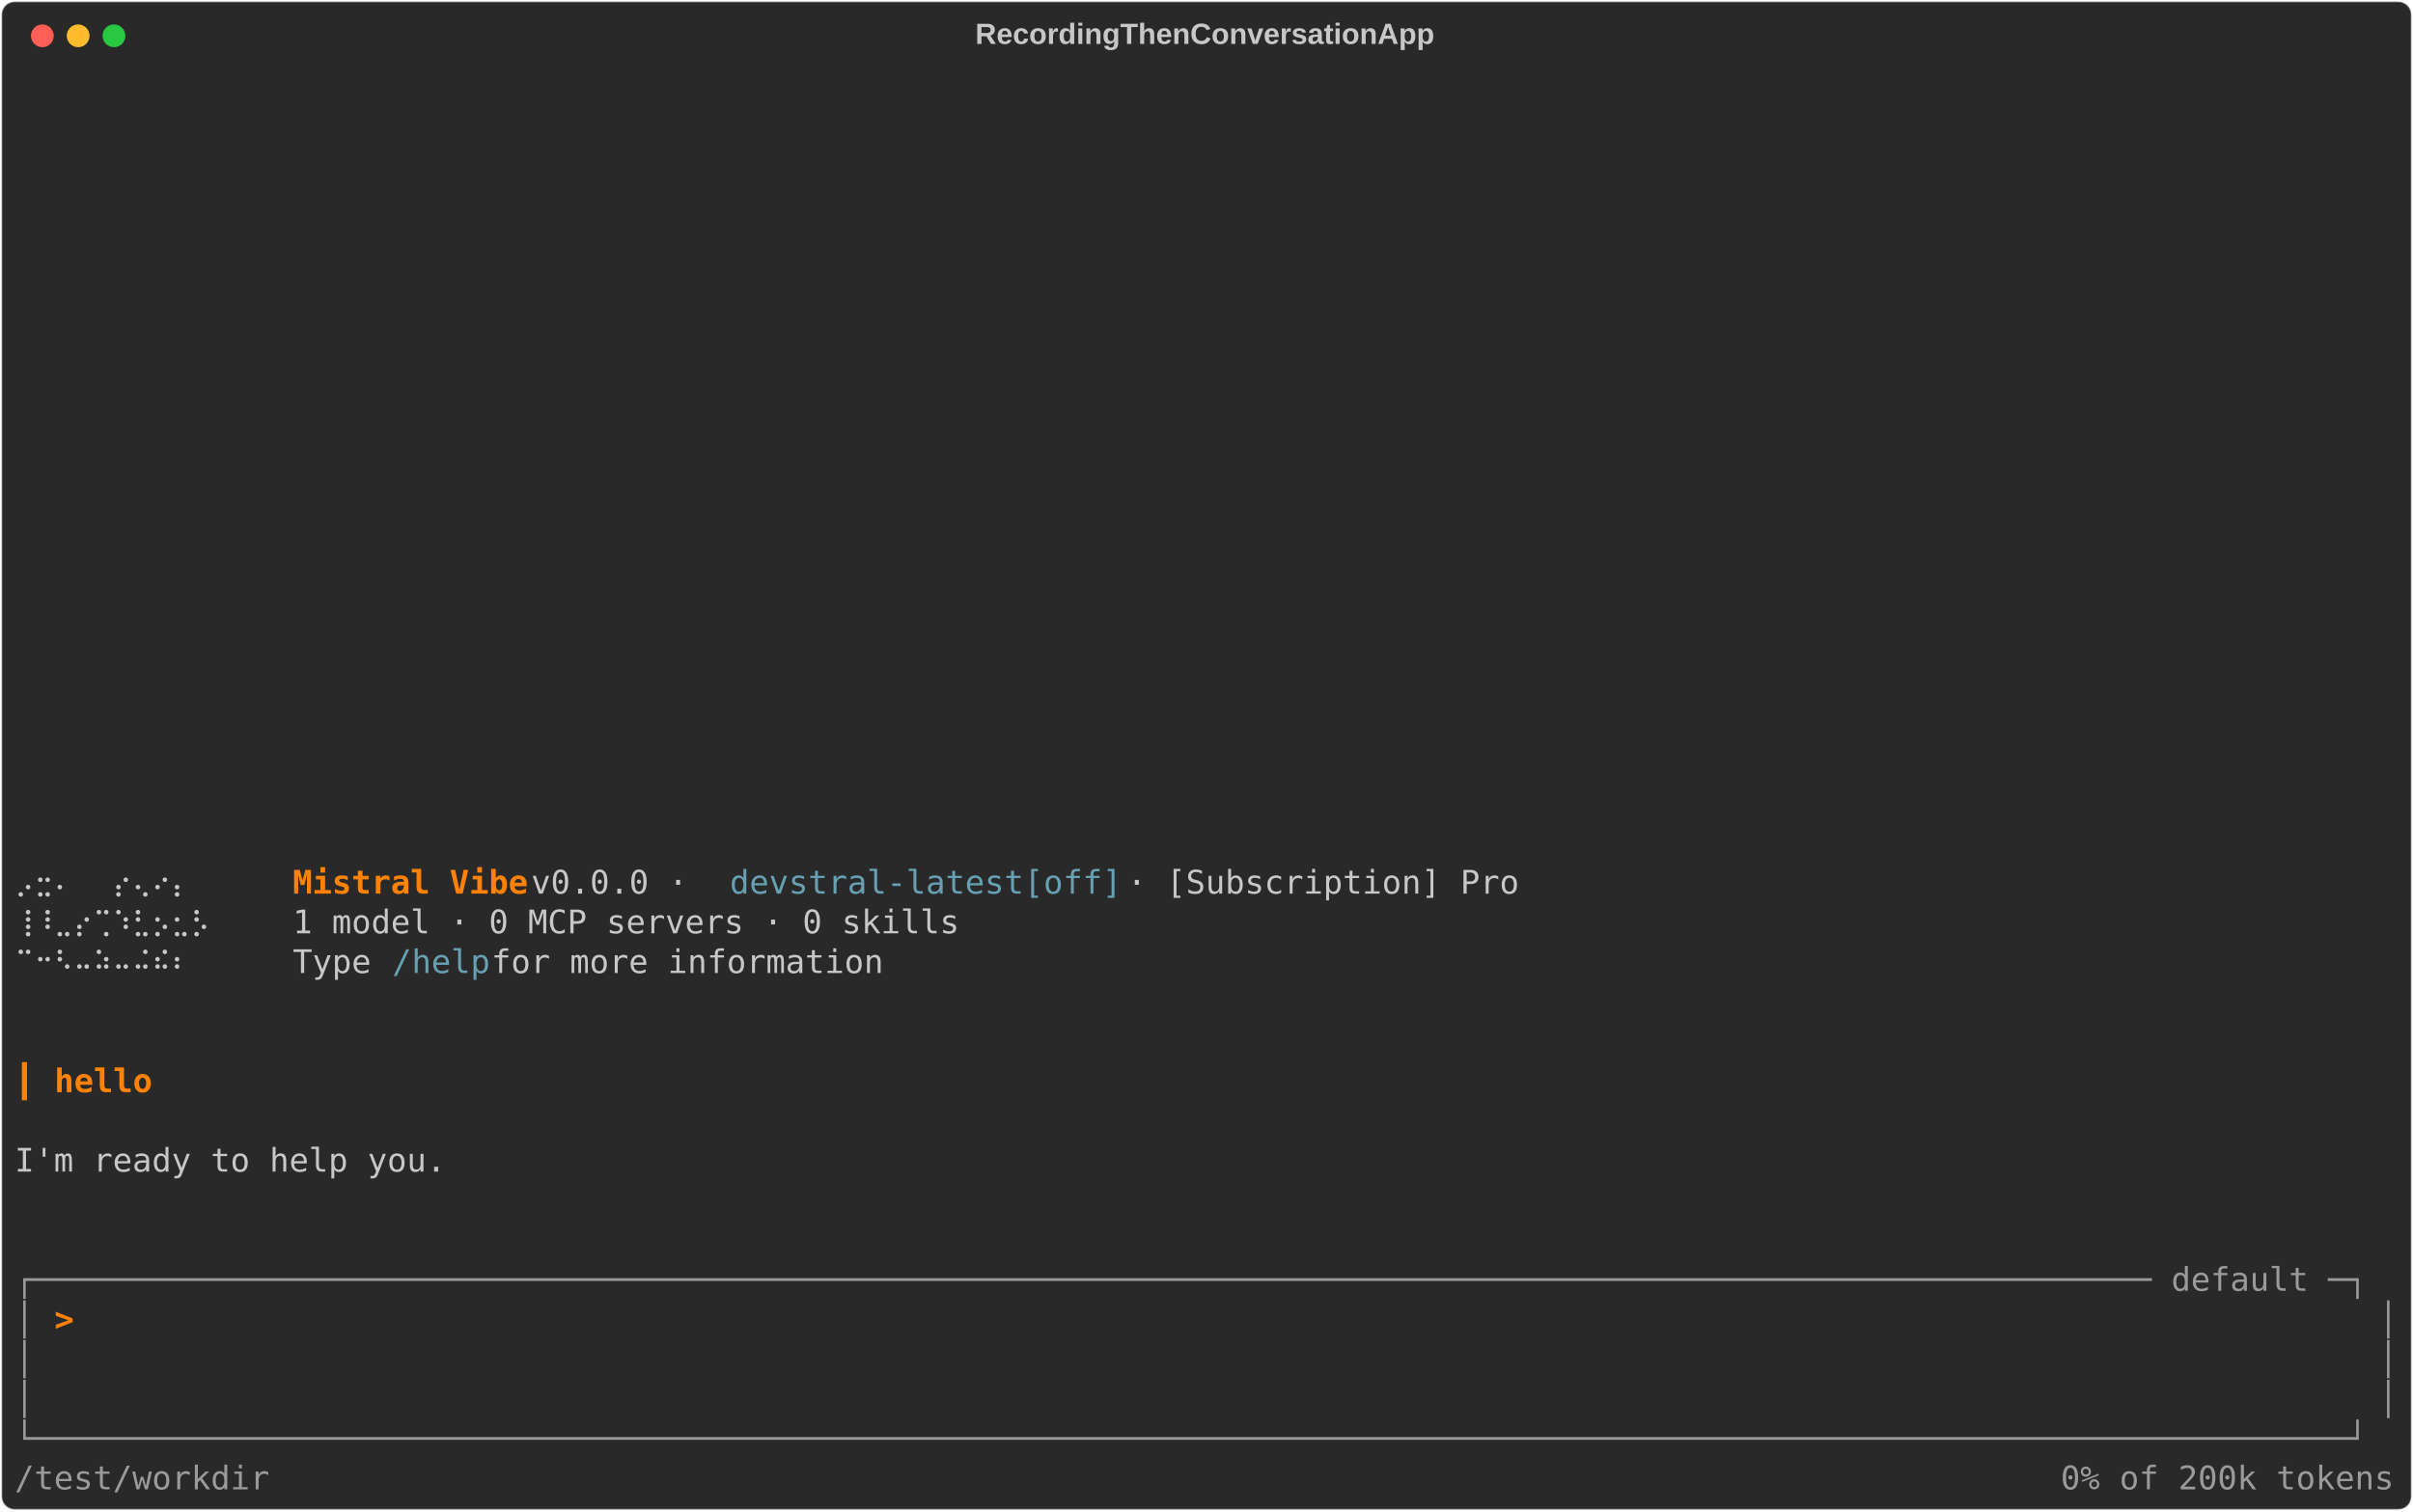
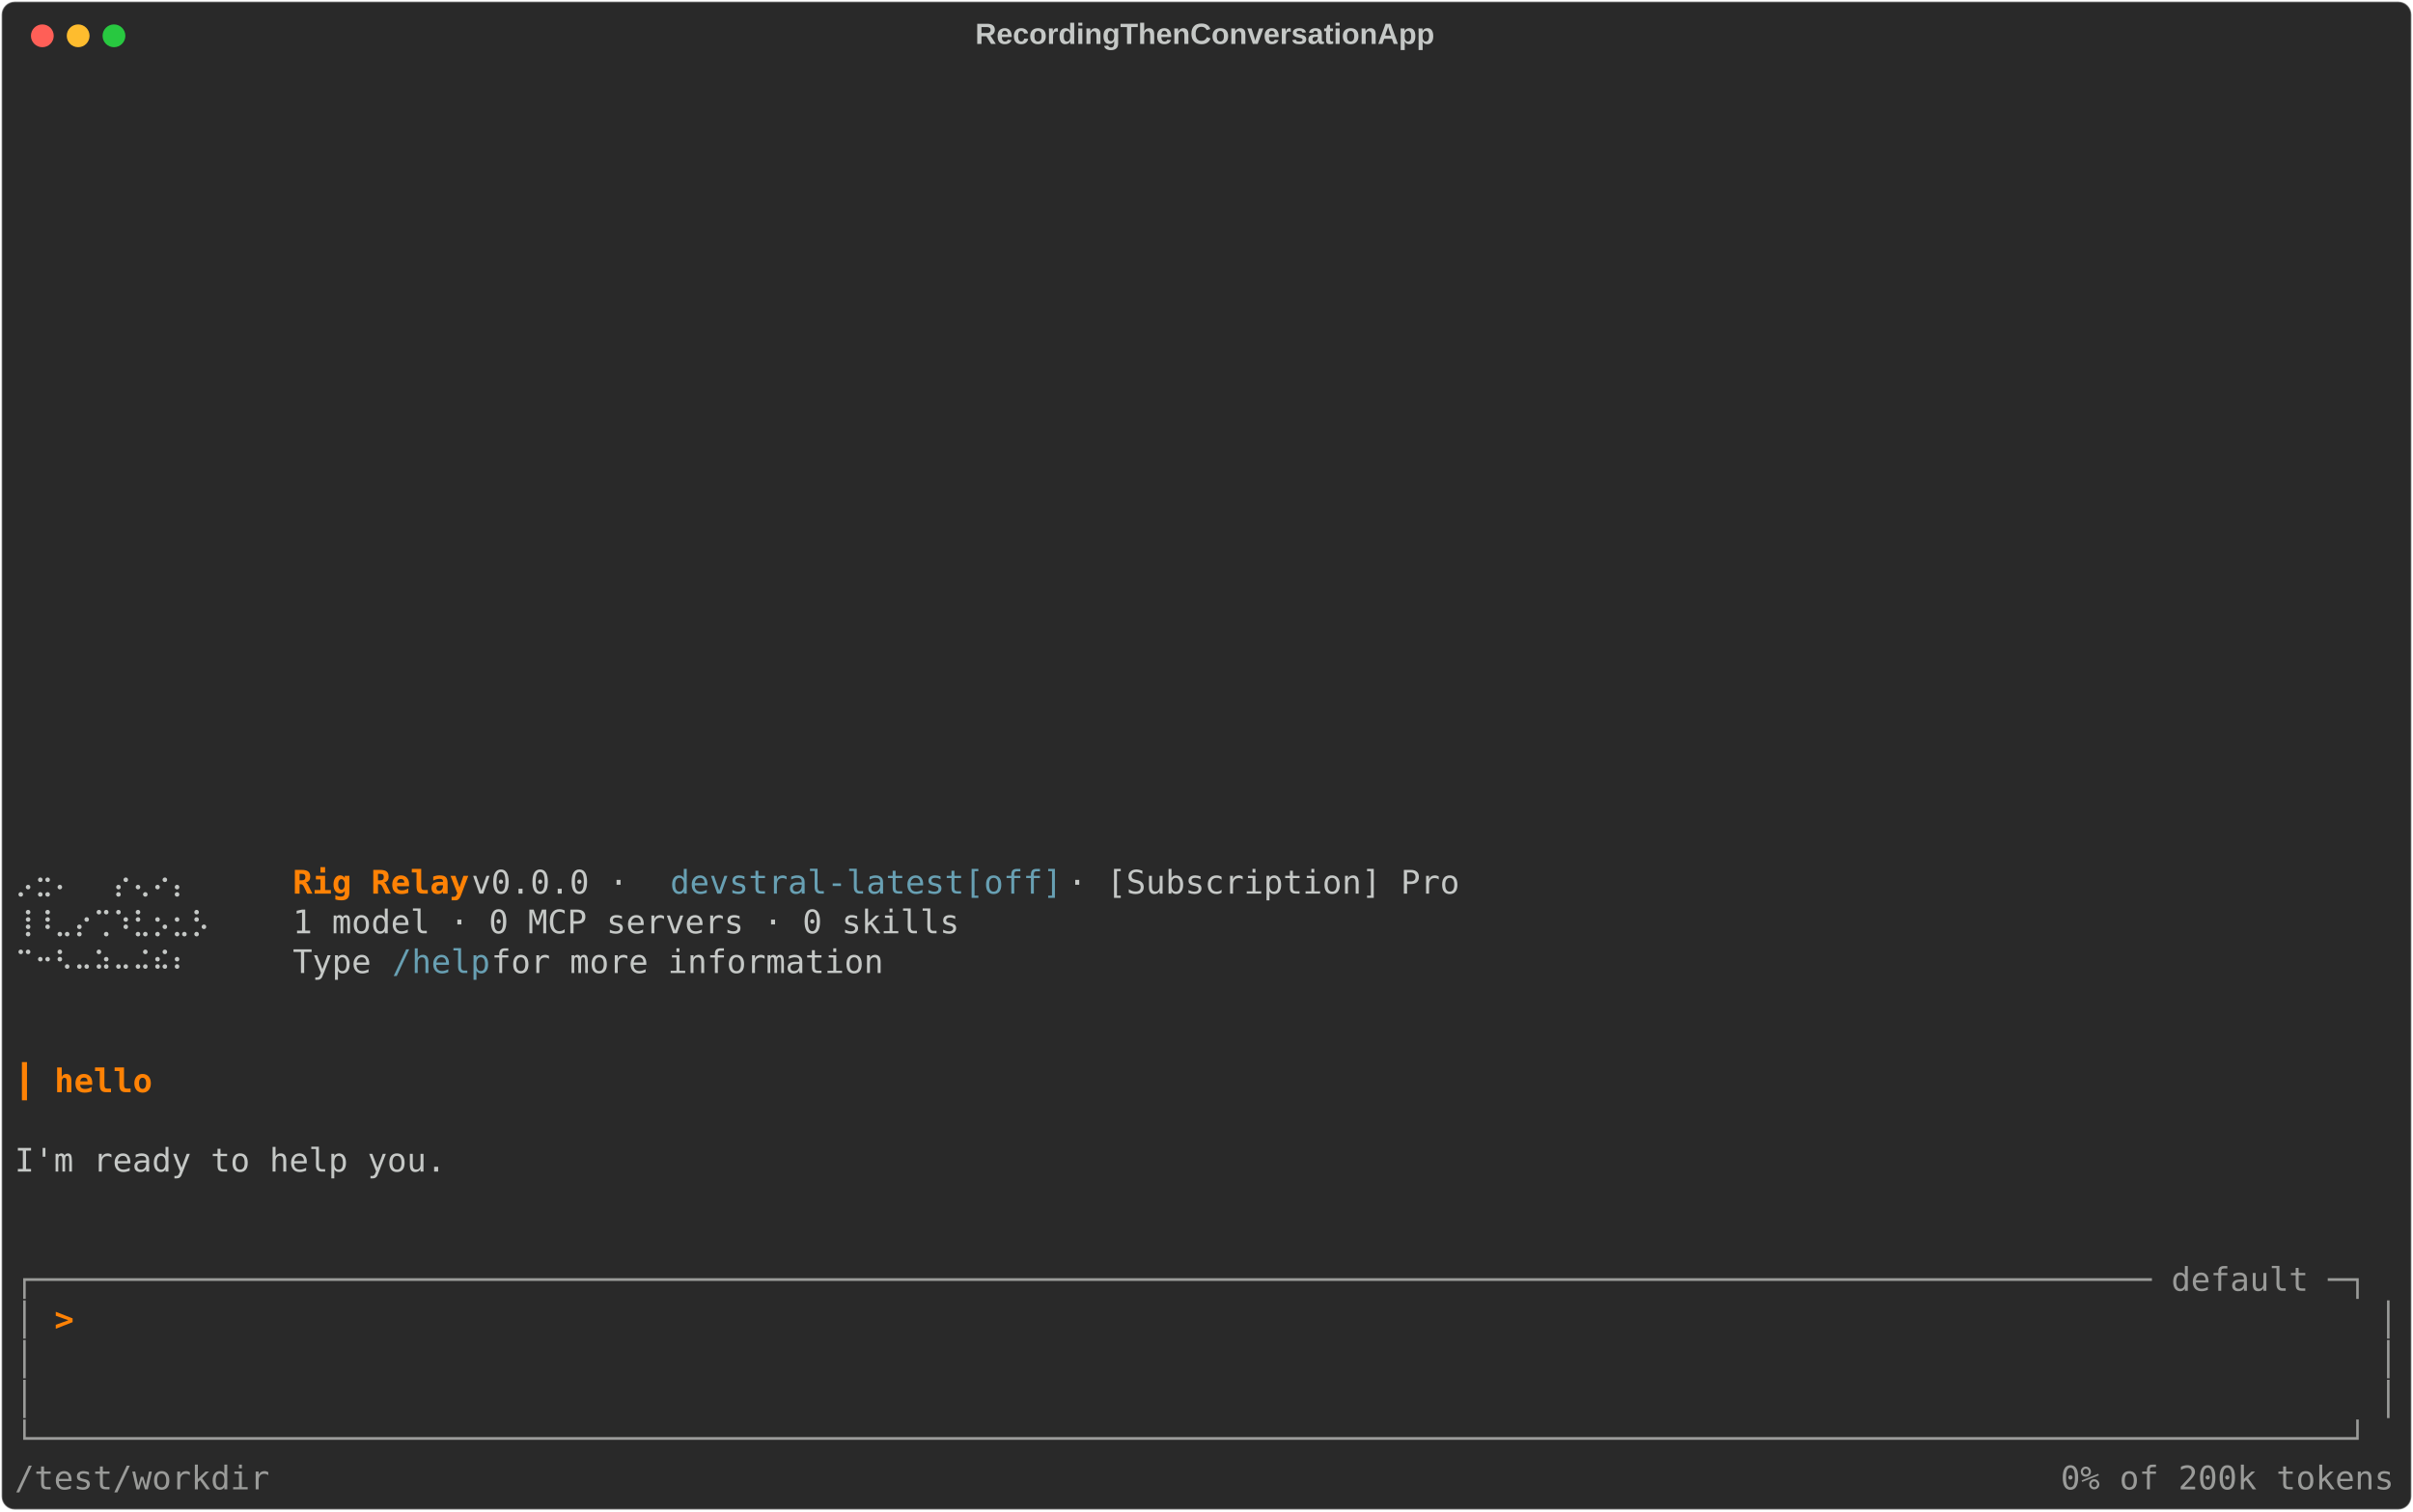
<svg xmlns="http://www.w3.org/2000/svg" class="rich-terminal" viewBox="0 0 1482 928.4">
  <style>

    @font-face {
        font-family: "Fira Code";
        src: local("FiraCode-Regular"),
                url("https://cdnjs.cloudflare.com/ajax/libs/firacode/6.2.0/woff2/FiraCode-Regular.woff2") format("woff2"),
                url("https://cdnjs.cloudflare.com/ajax/libs/firacode/6.2.0/woff/FiraCode-Regular.woff") format("woff");
        font-style: normal;
        font-weight: 400;
    }
    @font-face {
        font-family: "Fira Code";
        src: local("FiraCode-Bold"),
                url("https://cdnjs.cloudflare.com/ajax/libs/firacode/6.2.0/woff2/FiraCode-Bold.woff2") format("woff2"),
                url("https://cdnjs.cloudflare.com/ajax/libs/firacode/6.2.0/woff/FiraCode-Bold.woff") format("woff");
        font-style: bold;
        font-weight: 700;
    }

    .terminal-matrix {
        font-family: Fira Code, monospace;
        font-size: 20px;
        line-height: 24.4px;
        font-variant-east-asian: full-width;
    }

    .terminal-title {
        font-size: 18px;
        font-weight: bold;
        font-family: arial;
    }

    .terminal-r1 { fill: #c5c8c6 }
.terminal-r2 { fill: #ff8205;font-weight: bold }
.terminal-r3 { fill: #68a0b3 }
.terminal-r4 { fill: #ff8205 }
.terminal-r5 { fill: #9a9b99 }
    </style>
  <defs>
    <clipPath id="terminal-clip-terminal">
      <rect x="0" y="0" width="1463.0" height="877.4" />
    </clipPath>
    <clipPath id="terminal-line-0">
      <rect x="0" y="1.5" width="1464" height="24.65" />
    </clipPath>
    <clipPath id="terminal-line-1">
      <rect x="0" y="25.9" width="1464" height="24.65" />
    </clipPath>
    <clipPath id="terminal-line-2">
      <rect x="0" y="50.3" width="1464" height="24.65" />
    </clipPath>
    <clipPath id="terminal-line-3">
      <rect x="0" y="74.7" width="1464" height="24.65" />
    </clipPath>
    <clipPath id="terminal-line-4">
      <rect x="0" y="99.1" width="1464" height="24.65" />
    </clipPath>
    <clipPath id="terminal-line-5">
      <rect x="0" y="123.5" width="1464" height="24.65" />
    </clipPath>
    <clipPath id="terminal-line-6">
      <rect x="0" y="147.9" width="1464" height="24.65" />
    </clipPath>
    <clipPath id="terminal-line-7">
      <rect x="0" y="172.3" width="1464" height="24.65" />
    </clipPath>
    <clipPath id="terminal-line-8">
      <rect x="0" y="196.7" width="1464" height="24.65" />
    </clipPath>
    <clipPath id="terminal-line-9">
      <rect x="0" y="221.1" width="1464" height="24.65" />
    </clipPath>
    <clipPath id="terminal-line-10">
      <rect x="0" y="245.5" width="1464" height="24.65" />
    </clipPath>
    <clipPath id="terminal-line-11">
      <rect x="0" y="269.9" width="1464" height="24.65" />
    </clipPath>
    <clipPath id="terminal-line-12">
      <rect x="0" y="294.3" width="1464" height="24.65" />
    </clipPath>
    <clipPath id="terminal-line-13">
      <rect x="0" y="318.7" width="1464" height="24.65" />
    </clipPath>
    <clipPath id="terminal-line-14">
      <rect x="0" y="343.1" width="1464" height="24.65" />
    </clipPath>
    <clipPath id="terminal-line-15">
      <rect x="0" y="367.5" width="1464" height="24.65" />
    </clipPath>
    <clipPath id="terminal-line-16">
      <rect x="0" y="391.9" width="1464" height="24.65" />
    </clipPath>
    <clipPath id="terminal-line-17">
      <rect x="0" y="416.3" width="1464" height="24.65" />
    </clipPath>
    <clipPath id="terminal-line-18">
      <rect x="0" y="440.7" width="1464" height="24.65" />
    </clipPath>
    <clipPath id="terminal-line-19">
      <rect x="0" y="465.1" width="1464" height="24.65" />
    </clipPath>
    <clipPath id="terminal-line-20">
      <rect x="0" y="489.5" width="1464" height="24.65" />
    </clipPath>
    <clipPath id="terminal-line-21">
      <rect x="0" y="513.9" width="1464" height="24.65" />
    </clipPath>
    <clipPath id="terminal-line-22">
      <rect x="0" y="538.3" width="1464" height="24.65" />
    </clipPath>
    <clipPath id="terminal-line-23">
      <rect x="0" y="562.7" width="1464" height="24.65" />
    </clipPath>
    <clipPath id="terminal-line-24">
      <rect x="0" y="587.1" width="1464" height="24.65" />
    </clipPath>
    <clipPath id="terminal-line-25">
      <rect x="0" y="611.5" width="1464" height="24.65" />
    </clipPath>
    <clipPath id="terminal-line-26">
      <rect x="0" y="635.9" width="1464" height="24.65" />
    </clipPath>
    <clipPath id="terminal-line-27">
      <rect x="0" y="660.3" width="1464" height="24.65" />
    </clipPath>
    <clipPath id="terminal-line-28">
      <rect x="0" y="684.7" width="1464" height="24.65" />
    </clipPath>
    <clipPath id="terminal-line-29">
      <rect x="0" y="709.1" width="1464" height="24.65" />
    </clipPath>
    <clipPath id="terminal-line-30">
      <rect x="0" y="733.5" width="1464" height="24.65" />
    </clipPath>
    <clipPath id="terminal-line-31">
      <rect x="0" y="757.9" width="1464" height="24.65" />
    </clipPath>
    <clipPath id="terminal-line-32">
      <rect x="0" y="782.3" width="1464" height="24.65" />
    </clipPath>
    <clipPath id="terminal-line-33">
      <rect x="0" y="806.7" width="1464" height="24.65" />
    </clipPath>
    <clipPath id="terminal-line-34">
      <rect x="0" y="831.1" width="1464" height="24.65" />
    </clipPath>
  </defs>
  <rect fill="#292929" stroke="rgba(255,255,255,0.35)" stroke-width="1" x="1" y="1" width="1480" height="926.4" rx="8" />
  <text class="terminal-title" fill="#c5c8c6" text-anchor="middle" x="740" y="27">RecordingThenConversationApp</text>
  <g transform="translate(26,22)">
    <circle cx="0" cy="0" r="7" fill="#ff5f57" />
    <circle cx="22" cy="0" r="7" fill="#febc2e" />
    <circle cx="44" cy="0" r="7" fill="#28c840" />
  </g>
  <g transform="translate(9, 41)" clip-path="url(#terminal-clip-terminal)">
    <g class="terminal-matrix">
      <text class="terminal-r1" x="1464" y="20" textLength="12.2" clip-path="url(#terminal-line-0)">
</text>
      <text class="terminal-r1" x="1464" y="44.4" textLength="12.2" clip-path="url(#terminal-line-1)">
</text>
      <text class="terminal-r1" x="1464" y="68.8" textLength="12.2" clip-path="url(#terminal-line-2)">
</text>
      <text class="terminal-r1" x="1464" y="93.2" textLength="12.2" clip-path="url(#terminal-line-3)">
</text>
      <text class="terminal-r1" x="1464" y="117.6" textLength="12.2" clip-path="url(#terminal-line-4)">
</text>
      <text class="terminal-r1" x="1464" y="142" textLength="12.2" clip-path="url(#terminal-line-5)">
</text>
      <text class="terminal-r1" x="1464" y="166.4" textLength="12.2" clip-path="url(#terminal-line-6)">
</text>
      <text class="terminal-r1" x="1464" y="190.8" textLength="12.2" clip-path="url(#terminal-line-7)">
</text>
      <text class="terminal-r1" x="1464" y="215.2" textLength="12.2" clip-path="url(#terminal-line-8)">
</text>
      <text class="terminal-r1" x="1464" y="239.6" textLength="12.2" clip-path="url(#terminal-line-9)">
</text>
      <text class="terminal-r1" x="1464" y="264" textLength="12.2" clip-path="url(#terminal-line-10)">
</text>
      <text class="terminal-r1" x="1464" y="288.4" textLength="12.2" clip-path="url(#terminal-line-11)">
</text>
      <text class="terminal-r1" x="1464" y="312.8" textLength="12.2" clip-path="url(#terminal-line-12)">
</text>
      <text class="terminal-r1" x="1464" y="337.2" textLength="12.2" clip-path="url(#terminal-line-13)">
</text>
      <text class="terminal-r1" x="1464" y="361.6" textLength="12.2" clip-path="url(#terminal-line-14)">
</text>
      <text class="terminal-r1" x="1464" y="386" textLength="12.2" clip-path="url(#terminal-line-15)">
</text>
      <text class="terminal-r1" x="1464" y="410.4" textLength="12.2" clip-path="url(#terminal-line-16)">
</text>
      <text class="terminal-r1" x="1464" y="434.8" textLength="12.2" clip-path="url(#terminal-line-17)">
</text>
      <text class="terminal-r1" x="1464" y="459.2" textLength="12.2" clip-path="url(#terminal-line-18)">
</text>
      <text class="terminal-r1" x="1464" y="483.6" textLength="12.2" clip-path="url(#terminal-line-19)">
</text>
      <text class="terminal-r1" x="0" y="508" textLength="134.2" clip-path="url(#terminal-line-20)">  ⡠⣒⠄  ⡔⢄⠔⡄</text>
-       <text class="terminal-r2" x="170.8" y="508" textLength="146.4" clip-path="url(#terminal-line-20)">Mistral Vibe</text>
-       <text class="terminal-r1" x="317.2" y="508" textLength="122" clip-path="url(#terminal-line-20)"> v0.0.0 · </text>
-       <text class="terminal-r3" x="439.2" y="508" textLength="244" clip-path="url(#terminal-line-20)">devstral-latest[off]</text>
-       <text class="terminal-r1" x="683.2" y="508" textLength="256.2" clip-path="url(#terminal-line-20)"> · [Subscription] Pro</text>
+       <text class="terminal-r2" x="170.8" y="508" textLength="109.8" clip-path="url(#terminal-line-20)">Rig Relay</text>
+       <text class="terminal-r1" x="280.6" y="508" textLength="122" clip-path="url(#terminal-line-20)"> v0.0.0 · </text>
+       <text class="terminal-r3" x="402.6" y="508" textLength="244" clip-path="url(#terminal-line-20)">devstral-latest[off]</text>
+       <text class="terminal-r1" x="646.6" y="508" textLength="256.2" clip-path="url(#terminal-line-20)"> · [Subscription] Pro</text>
      <text class="terminal-r1" x="1464" y="508" textLength="12.2" clip-path="url(#terminal-line-20)">
</text>
      <text class="terminal-r1" x="0" y="532.4" textLength="134.2" clip-path="url(#terminal-line-21)"> ⢸⠸⣀⡔⢉⠱⣃⡢⣂⡣</text>
      <text class="terminal-r1" x="170.8" y="532.4" textLength="414.8" clip-path="url(#terminal-line-21)">1 model · 0 MCP servers · 0 skills</text>
      <text class="terminal-r1" x="1464" y="532.4" textLength="12.2" clip-path="url(#terminal-line-21)">
</text>
      <text class="terminal-r1" x="0" y="556.8" textLength="134.2" clip-path="url(#terminal-line-22)">  ⠉⠒⠣⠤⠵⠤⠬⠮⠆</text>
      <text class="terminal-r1" x="170.8" y="556.8" textLength="61" clip-path="url(#terminal-line-22)">Type </text>
      <text class="terminal-r3" x="231.8" y="556.8" textLength="61" clip-path="url(#terminal-line-22)">/help</text>
      <text class="terminal-r1" x="292.8" y="556.8" textLength="256.2" clip-path="url(#terminal-line-22)"> for more information</text>
      <text class="terminal-r1" x="1464" y="556.8" textLength="12.2" clip-path="url(#terminal-line-22)">
</text>
      <text class="terminal-r1" x="1464" y="581.2" textLength="12.2" clip-path="url(#terminal-line-23)">
</text>
      <text class="terminal-r1" x="1464" y="605.6" textLength="12.2" clip-path="url(#terminal-line-24)">
</text>
      <text class="terminal-r4" x="0" y="630" textLength="12.2" clip-path="url(#terminal-line-25)">┃</text>
      <text class="terminal-r2" x="24.4" y="630" textLength="61" clip-path="url(#terminal-line-25)">hello</text>
      <text class="terminal-r1" x="1464" y="630" textLength="12.2" clip-path="url(#terminal-line-25)">
</text>
      <text class="terminal-r1" x="1464" y="654.4" textLength="12.2" clip-path="url(#terminal-line-26)">
</text>
      <text class="terminal-r1" x="0" y="678.8" textLength="268.4" clip-path="url(#terminal-line-27)">I'm ready to help you.</text>
      <text class="terminal-r1" x="1464" y="678.8" textLength="12.2" clip-path="url(#terminal-line-27)">
</text>
      <text class="terminal-r1" x="1464" y="703.2" textLength="12.2" clip-path="url(#terminal-line-28)">
</text>
      <text class="terminal-r1" x="1464" y="727.6" textLength="12.2" clip-path="url(#terminal-line-29)">
</text>
      <text class="terminal-r5" x="0" y="752" textLength="1464" clip-path="url(#terminal-line-30)">┌──────────────────────────────────────────────────────────────────────────────────────────────────────────── default ─┐</text>
      <text class="terminal-r1" x="1464" y="752" textLength="12.2" clip-path="url(#terminal-line-30)">
</text>
      <text class="terminal-r5" x="0" y="776.4" textLength="12.2" clip-path="url(#terminal-line-31)">│</text>
      <text class="terminal-r2" x="24.4" y="776.4" textLength="12.2" clip-path="url(#terminal-line-31)">&gt;</text>
      <text class="terminal-r5" x="1451.8" y="776.4" textLength="12.2" clip-path="url(#terminal-line-31)">│</text>
      <text class="terminal-r1" x="1464" y="776.4" textLength="12.2" clip-path="url(#terminal-line-31)">
</text>
      <text class="terminal-r5" x="0" y="800.8" textLength="12.2" clip-path="url(#terminal-line-32)">│</text>
      <text class="terminal-r5" x="1451.8" y="800.8" textLength="12.2" clip-path="url(#terminal-line-32)">│</text>
      <text class="terminal-r1" x="1464" y="800.8" textLength="12.2" clip-path="url(#terminal-line-32)">
</text>
      <text class="terminal-r5" x="0" y="825.2" textLength="12.2" clip-path="url(#terminal-line-33)">│</text>
      <text class="terminal-r5" x="1451.8" y="825.2" textLength="12.2" clip-path="url(#terminal-line-33)">│</text>
      <text class="terminal-r1" x="1464" y="825.2" textLength="12.2" clip-path="url(#terminal-line-33)">
</text>
      <text class="terminal-r5" x="0" y="849.6" textLength="1464" clip-path="url(#terminal-line-34)">└──────────────────────────────────────────────────────────────────────────────────────────────────────────────────────┘</text>
      <text class="terminal-r1" x="1464" y="849.6" textLength="12.2" clip-path="url(#terminal-line-34)">
</text>
      <text class="terminal-r5" x="0" y="874" textLength="158.6" clip-path="url(#terminal-line-35)">/test/workdir</text>
      <text class="terminal-r5" x="1256.6" y="874" textLength="207.4" clip-path="url(#terminal-line-35)">0% of 200k tokens</text>
    </g>
  </g>
</svg>
